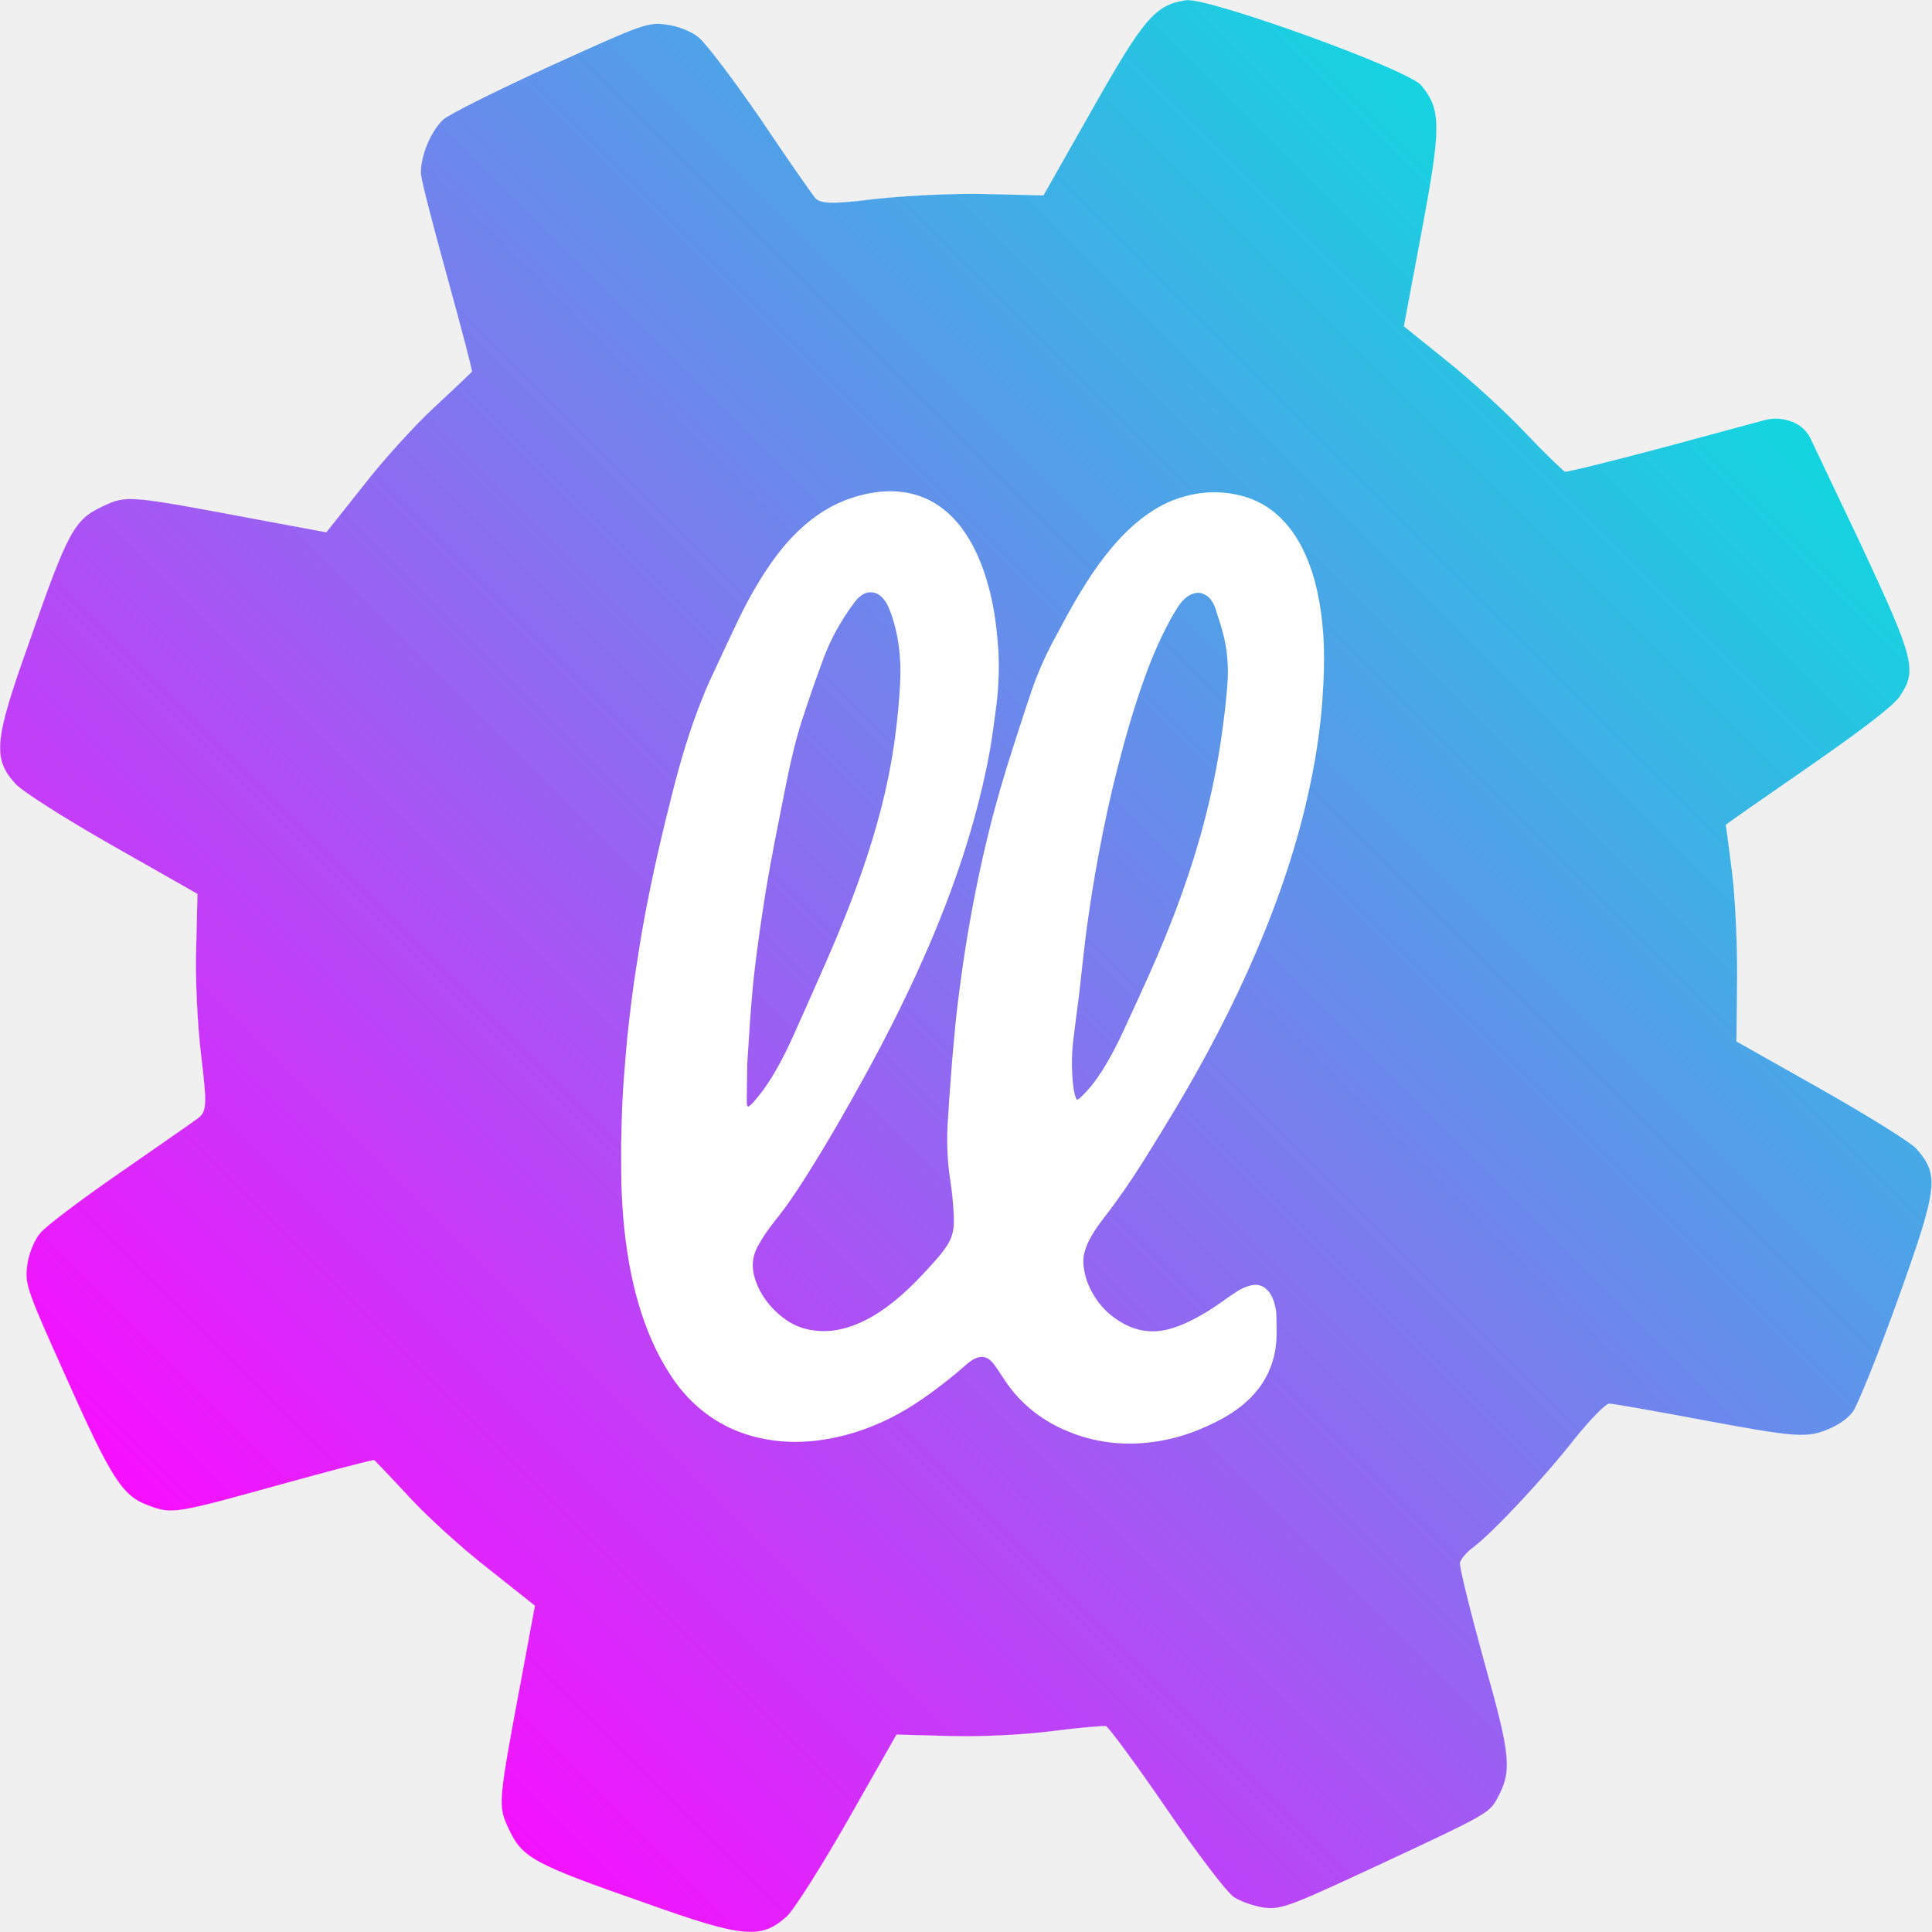
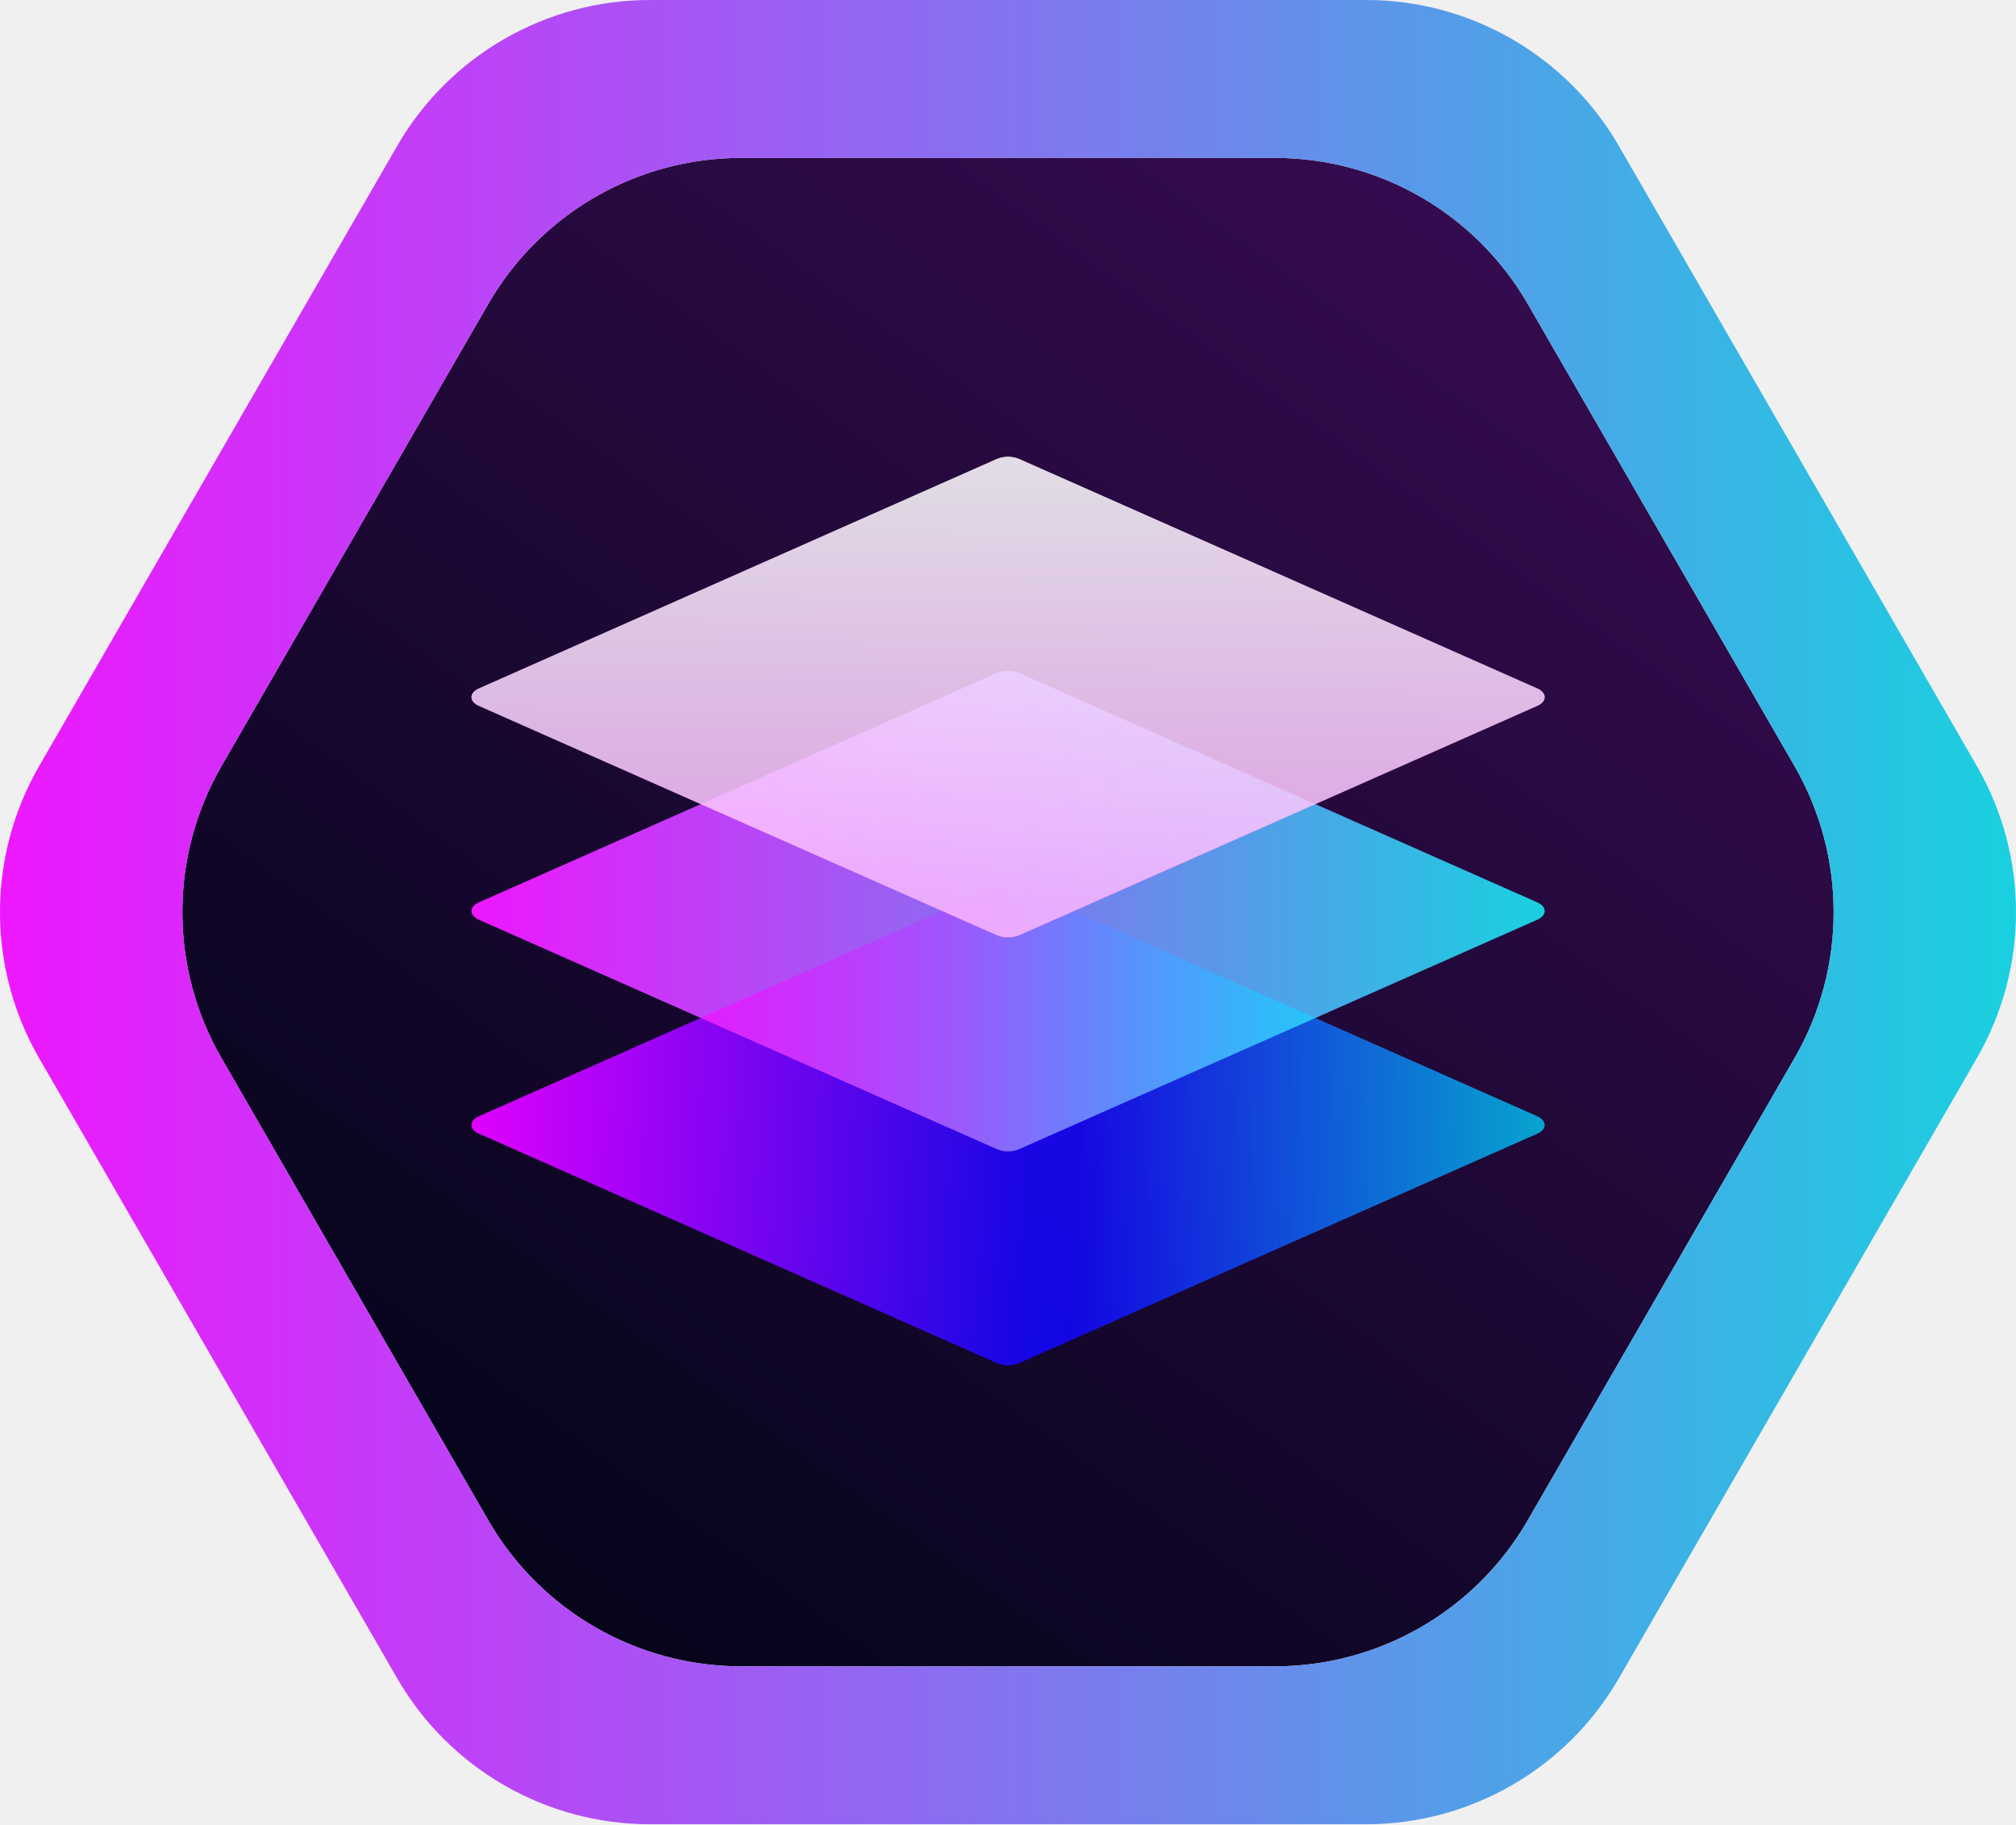
- <svg xmlns="http://www.w3.org/2000/svg" viewBox="0 0 15727.56 15731.16">
+ <svg xmlns="http://www.w3.org/2000/svg" xmlns:xlink="http://www.w3.org/1999/xlink" viewBox="0 0 778.94 704.81">
  <defs>
-     <style>.a{stroke:#fff;stroke-miterlimit:10;fill:url(#a);}.b{fill:#fff;}</style>
-     <linearGradient id="a" x1="6023.03" y1="-5170" x2="-5131.57" y2="5984.61" gradientUnits="userSpaceOnUse">
-       <stop offset="0" stop-color="#12d6df" />
-       <stop offset="0.52" stop-color="#896ff0" />
-       <stop offset="1" stop-color="#f70fff" />
+     <style>
+       .cls-1 {
+         isolation: isolate;
+       }
+ 
+       .cls-2 {
+         fill: url(#linear-gradient);
+       }
+ 
+       .cls-3 {
+         fill: url(#linear-gradient-2);
+       }
+ 
+       .cls-4 {
+         fill: url(#linear-gradient-3);
+       }
+ 
+       .cls-5 {
+         mix-blend-mode: hard-light;
+         fill: url(#linear-gradient-4);
+       }
+ 
+       .cls-6 {
+         opacity: 0.86;
+       }
+ 
+       .cls-7 {
+         fill: url(#linear-gradient-5);
+       }
+ 
+       .cls-8 {
+         fill: #fff;
+         opacity: 0.68;
+       }
+     </style>
+     <linearGradient id="linear-gradient" x1="572.34" y1="99.76" x2="209.08" y2="601.63" gradientUnits="userSpaceOnUse">
+       <stop offset="0" stop-color="#340b4e" />
+       <stop offset="1" stop-color="#06051c" />
+     </linearGradient>
+     <linearGradient id="linear-gradient-2" y1="352.4" x2="778.94" y2="352.4" gradientUnits="userSpaceOnUse">
+       <stop offset="0" stop-color="#ee17fe" />
+       <stop offset="1" stop-color="#19d0e0" />
+     </linearGradient>
+     <linearGradient id="linear-gradient-3" x1="182.15" y1="351.98" x2="596.79" y2="351.98" xlink:href="#linear-gradient-2" />
+     <linearGradient id="linear-gradient-4" x1="182.15" y1="434.63" x2="596.79" y2="434.63" xlink:href="#linear-gradient-2" />
+     <linearGradient id="linear-gradient-5" x1="389.47" y1="177.29" x2="389.47" y2="349.14" gradientUnits="userSpaceOnUse">
+       <stop offset="0" stop-color="#fff" />
+       <stop offset="1" stop-color="#ee17fe" />
    </linearGradient>
  </defs>
-   <path class="a" d="M7715.67-3006.79c440.93,945.67,463.71,1029.94,317.7,1246.79-48.84,72.32-306.92,271-743.52,573.66-368.25,254.26-670.22,465.09-672,470.12,3.13,6.71,23.84,166.33,48.61,361.08,26.59,189.73,45.86,585.17,44.7,874.57l-6,526.81,688.71,388.67c375.64,212.6,724.52,429.68,773.21,481.19,191.48,216.09,180.43,316.14-140.29,1212.49-165,460.66-333.6,877.68-373.6,933.52-48.62,63.86-133.81,120.08-243.6,158.94-145.38,51.28-265.61,41.29-929.79-82.31-416.19-78.11-780.84-143.42-809.27-142.51-26.6-4.1-152.16,124.66-280.41,283.52-242.76,311.33-666.72,764.83-825.65,884.3-52.81,37-102.95,97.53-110.5,125.72-5.86,31.76,83.05,390.57,195.66,800.2,221.17,784.12,231.46,894.9,104.67,1127.29-59.9,110.48-102.26,134.41-898.89,505.84-779.63,363.51-845.76,390.17-987.56,377.91-83.36-10.67-196.2-48.77-255.32-87.25-62.48-45.26-295-349.44-554.07-728-246.11-359.72-467.21-656.89-487.11-664.13-18.28-3.81-221.26,12.27-442.84,41.37s-597,47.37-836,39.07l-426.39-11.67L-526,7380.74c-218.06,382.19-443.61,739-501.9,791-209.39,188.35-356.14,174.39-1148.25-108.38-916.54-319.64-1005.53-368.87-1114.56-602.71-91.66-196.59-91.66-196.59,112.1-1281.89l99.83-537.72-373.34-296.4c-206.49-159.56-498.83-423.5-649.85-588.24-149.5-161.46-278-295.34-284.59-300.59s-348.67,84.18-761.72,198.39c-851.4,236-885,243.36-1070.53,173.1-217.15-76.2-305.39-212.52-675.83-1042.44-320.16-713.11-338.9-762.25-318.1-912.21,9.08-86.78,55.94-207.7,104.24-263.24,43.43-57.45,337.25-276.81,646-491,308.59-214.1,598.67-415.4,641.33-447.63,70.18-53.41,73.31-108.58,24.16-514.77-29.93-250.22-49.28-645.45-39.44-881.19l10.13-429.66-690.31-392.11c-382.12-217.93-739.16-443.54-792.57-505.19-186.75-206-172.65-352.77,110-1144.82,319.5-916.46,368.88-1005.53,602.72-1114.56,196.58-91.66,196.58-91.66,1281.9,112.11l537.63,100,296.39-373.34c159.57-206.48,423.52-498.84,588.25-649.86,161.45-149.49,295.48-278,300.59-284.58s-84.19-348.66-198.39-761.72-212.57-792.12-216.15-844.16c-9.6-135.77,78.33-354.23,183-448.4,49.61-43.82,444.91-240.46,873.59-436.34,749-340.88,791.28-356.43,941.23-335.62,86.78,9.07,207.7,55.93,263.25,104.24,59,46.71,285,345.77,502.26,661.23,215.47,320.47,415.1,607,444.2,642.93,40.45,51.36,137.31,55.55,488.26,11.68,243.29-26.89,650.47-47.46,909.61-40.37l463.12,11.06,400.72-706.86c418.39-739.77,510.06-844.38,760.36-882.7,178-25.29,1815.09,564.95,1916.89,694.94,161.84,196.88,161.3,337.38,6.53,1164.7l-149,795.77,343.72,277.2c189.87,150.79,477.19,412.91,639.86,584.73s311,312.94,327.48,321.78c18.36,4,392.26-88,828.92-204.87l799-215.77A353.89,353.89,0,0,1,7028.8-4025a348.43,348.43,0,0,1,109.93,18.58c27.35,9.44,79.59,28.17,125.3,77.76a270.27,270.27,0,0,1,46.91,70.67Q7513.32-3432.41,7715.67-3006.79Z" transform="translate(7433.87 7433.4)" />
-   <path d="M8382.57-762.22Z" transform="translate(7433.87 7433.4)" />
-   <path class="b" d="M3340.07-2276.06c-8.08-114-23-226.77-47.23-338.3C3267-2733.23,3230-2848.44,3176.23-2957.9c-39.76-81-88.05-156.39-148.86-223.3-97.11-106.86-214.56-180.3-355.13-216.08-159-40.49-317.13-35.85-474.2,9.51-117.89,34-223.92,91.79-321.72,165.25-97.53,73.26-182.86,159.14-261,252.42-96.89,115.58-180.69,240.32-258.47,369.27-75.19,124.66-143.1,253.36-211.67,381.71-71,132.92-131.72,270.37-180.31,412.87-49.27,144.54-95.49,290.12-142.7,435.36-80.22,246.78-152.84,495.72-214,748Q526.75-287,466.37,53.19,419.65,314.66,385,577.9c-19.38,146.63-37.64,293.48-49.73,441-5.15,62.85-12,125.56-17,188.42-8.76,111.22-16.77,222.51-24.85,333.79-2.63,36.29-3.85,72.69-6.77,109-14.1,174.78-10.86,348.82,16.44,522.45,14.31,91,23,182.9,28.36,275,1.54,26.6,1.34,53.35.91,80-1.09,67.2-19.94,129.24-57.69,184.87-19,28.06-38.74,56-60.91,81.54-79.47,91.69-161.35,181.21-249.32,264.92-74,70.38-152.52,135.13-238,191.17-73.28,48-150.35,88.45-233.61,116.61-83.6,28.27-169.15,42.65-257.53,37.05-96.27-6.11-185.8-32.76-265.77-88.24-89.21-61.9-161.26-139.62-213.18-235-16.14-29.64-29-61.45-40-93.4-32.55-94.14-27.39-186.31,21.07-274.26,19.86-36.06,41.21-71.45,64.19-105.59s47.66-67.4,73.67-99.34c93.64-115,175.72-238,254.93-363.07,167.45-264.44,323.11-535.77,473.84-810,196.38-357.2,378.6-721.43,538.33-1096.65C300.28-132.71,435-511.59,534.3-902.55c45.39-178.67,84.49-358.71,111.24-541.22,11.61-79.16,21.79-158.53,32.46-237.82,11.33-84.23,17.13-169,19.94-253.81,4.66-141-5.89-281.15-23.63-421-17.45-137.54-46.64-272.37-90-404-36.59-111-83.91-217.08-147.44-315.51-46.31-71.75-100.49-136.82-165.55-192.45C188.8-3338.85,95.46-3387.7-10.54-3413.26c-108.15-26.08-216.76-25.2-325.11-6.75-180.18,30.67-342.64,103.19-487.63,214.8-88.9,68.44-167.48,147.3-238.78,233.66-68.1,82.47-128.57,170.34-184.3,261.52a3560.27,3560.27,0,0,0-176.84,326q-118.86,249.55-234.51,500.63c-26.4,57.19-49.81,115.82-72.89,174.47-88,223.72-156.67,453.67-216.53,686.24-92.48,359.29-176.61,720.54-243.54,1085.55-24,131.14-44.22,263-65,394.72q-18.67,118.56-33.54,237.7c-13.07,103.45-25.43,207-36.32,310.71-8.11,77.18-13.27,154.66-20,232-13.37,154.72-22.94,309.65-26.45,464.93q-1.65,72.77-3.25,145.53h-.8c0,89.77-.91,179.55.17,269.3,2.93,242.9,20.73,484.54,62.82,724.12,30.7,174.72,73.5,346.22,135.28,512.63,55.05,148.25,124,289.68,211.72,421.65,78.65,118.29,173.37,221.33,288,305.57,189.41,139.11,403.85,207.71,636.39,222.73,141.23,9.12,280.94-5,419.19-35.24,203.26-44.4,392.87-122.61,571.07-229.17,87.53-52.33,171.1-110.6,252.12-172.47,77.13-58.9,153.88-118.29,226-183.43,23.46-21.2,48.21-40.75,76.8-54.75,49.28-24.12,95.52-18,133.44,20.55,18.53,18.86,34.17,40.87,49.28,62.72C709.79,3746.58,731,3782,754.3,3816,874,3990.5,1032,4119.39,1224.48,4205.72c250.87,112.52,512.74,139.74,782.67,94.34,181.06-30.45,350.35-95.15,511.2-182.66,77-41.91,148.5-91.82,212.27-152.28,142.23-134.85,218.48-300.7,228.77-495.91,3.44-65.27-.14-130.92-.63-196.4-.26-34.32-8.44-67.47-17.74-100-10-35.16-25.38-68.28-50.17-96-37.19-41.52-82.76-57.08-137.72-44.16a355.5,355.5,0,0,0-113.24,48.16q-64,41.63-125.93,86.38c-80.73,58.48-165.3,110.37-254.76,154.41-50.14,24.68-101.69,45.7-155.19,61.78-134.29,40.36-264,28.75-387.33-38.21-139.81-75.89-238-189.2-296-337.26-16-40.87-25-83.71-31-126.95a295.94,295.94,0,0,1,8.31-122.52c12.57-44.79,31.63-86.42,54.62-126.49,30.25-52.72,65.66-102,102.86-149.9,116.11-149.64,223.19-305.61,323.72-466q131.39-209.6,258.41-421.93c243.86-408.6,464.71-829.15,652.53-1266.66,215.93-503,385.66-1020.15,480.68-1560.41q30.27-172,49.06-345.65c10.52-96.43,16.88-193.26,21.88-290.22C3348.7-2004.7,3349.7-2140.23,3340.07-2276.06Zm-4673.6,3849.54c-4.57,3.63-8.51,4.29-13,.1-1.58-1.5-3.84-3.27-4-5.09-1.22-12-2.81-24.06-2.7-36.08.94-97,2.23-194,3.49-297.39,7.39-114.61,14.7-235.62,23.16-356.55,5.75-82.22,12.56-164.37,19.92-246.47,5.4-60.36,11.59-120.67,19-180.82,11.78-96.23,23.92-192.44,37.59-288.41C-1234,50-1217.2-62.66-1198.9-175.07c44.78-275.11,101.47-548,155.28-821.42,38.38-195,80.41-389.29,142-578.56,55.53-170.49,114.2-339.93,177.2-507.83,58.35-155.47,140.16-298,237.66-431.89,17.17-23.58,35.57-46.1,58.52-64.41,21.2-16.9,44.26-29.14,72.18-31.13,38.68-2.75,71.43,9.63,99.29,36,26.89,25.5,45,56.79,59.76,90.36,23.54,53.42,40.11,109.17,54,165.65,36.23,147.15,45.93,296.81,38.38,447.68-7.39,147.77-22.15,295-41.51,441.61-27,204.42-68.08,406.19-120.47,605.67C-347.32-515.73-452.68-216.5-572.06,77.93-612.12,176.74-653.15,275.19-696,372.82Q-833.25,685.73-973,997.58c-43.46,97.43-90.82,193-144.12,285.48-42.42,73.64-88.62,144.74-142.41,210.67C-1282.44,1521.85-1304.8,1550.63-1333.53,1573.48ZM2560.21-1860.88c-12.38,162-32.51,323.26-56.91,483.8-41.56,273.43-102.5,542.68-180,808.28-107.49,368.31-245.5,725.11-402,1075-65.33,146-132.58,291.13-199.25,436.53-44.47,97-92.12,192.37-146.45,284.29-47,79.48-98.42,155.83-160.66,224.32-19.53,21.49-40.63,41.6-61.86,61.44-4.65,4.34-12.89,4.84-20.88,7.59-21.19-48.53-26.9-99.35-31.42-149.51a1639.49,1639.49,0,0,1,5.12-341.29c14.61-122.74,31.7-245.19,47.15-367.83,5.76-45.69,9.57-91.62,14.88-137.37,16.22-139.64,30.61-279.54,49.65-418.8q40.38-295.32,95.19-588.45c43-231.19,92.43-460.92,150.55-688.73,65.91-258.36,139.23-514.55,231-765.16,57.58-157.28,124.12-310.53,204.77-457.44,17.48-31.84,36.63-62.78,55.66-93.75a334.11,334.11,0,0,1,60.45-72.35c18.07-16.42,38.22-29.27,61.61-37.57,51.41-18.24,95.38-5,133.86,30.54,10.51,9.69,19.06,22,26.49,34.38,8.69,14.47,17.22,29.63,22.27,45.61,28.46,90,60.53,179,79.48,271.91C2562.76-2098.17,2569.3-1979.92,2560.21-1860.88Z" transform="translate(7433.87 7433.4)" />
+   <g class="cls-1">
+     <g id="Ebene_2" data-name="Ebene 2">
+       <g id="Layer_1" data-name="Layer 1">
+         <g>
+           <path class="cls-2" d="M492.58,643.8H286.36a112.81,112.81,0,0,1-97.69-56.41L85.56,408.8a112.82,112.82,0,0,1,0-112.81L188.67,117.41A112.8,112.8,0,0,1,286.36,61H492.58a112.8,112.8,0,0,1,97.69,56.4L693.38,296a112.82,112.82,0,0,1,0,112.81L590.27,587.39A112.81,112.81,0,0,1,492.58,643.8Z" />
+           <path class="cls-3" d="M527.8,0H251.14a112.83,112.83,0,0,0-97.7,56.4L15.11,296a112.82,112.82,0,0,0,0,112.81L153.45,648.4a112.79,112.79,0,0,0,97.69,56.41H527.8a112.81,112.81,0,0,0,97.7-56.41L763.83,408.8a112.82,112.82,0,0,0,0-112.81L625.5,56.4A112.81,112.81,0,0,0,527.8,0ZM492.59,643.8H286.37a112.81,112.81,0,0,1-97.69-56.41L85.57,408.8a112.82,112.82,0,0,1,0-112.81l103.1-178.58A112.83,112.83,0,0,1,286.37,61H492.59a112.8,112.8,0,0,1,97.69,56.4L693.38,296a112.84,112.84,0,0,1,0,112.81L590.28,587.39A112.81,112.81,0,0,1,492.59,643.8Z" />
+           <path class="cls-4" d="M594,348.64,393.73,260a11.22,11.22,0,0,0-8.52,0L185,348.64c-1.78.79-2.83,2-2.83,3.34s1,2.56,2.83,3.35L385.21,444a11.22,11.22,0,0,0,8.52,0L594,355.33c1.78-.79,2.83-2,2.83-3.35S595.74,349.43,594,348.64Z" />
+           <path class="cls-5" d="M594,431.28,393.73,342.59a11.32,11.32,0,0,0-8.52,0L185,431.28c-1.78.79-2.83,2-2.83,3.35s1,2.55,2.83,3.34l200.23,88.69a11.22,11.22,0,0,0,8.52,0L594,438c1.78-.79,2.83-2,2.83-3.34S595.74,432.07,594,431.28Z" />
+           <g class="cls-6">
+             <path class="cls-7" d="M594,266,393.73,177.31a11.22,11.22,0,0,0-8.52,0L185,266c-1.78.79-2.83,2-2.83,3.35s1,2.56,2.83,3.35l200.23,88.68a11.22,11.22,0,0,0,8.52,0L594,272.69c1.78-.79,2.83-2,2.83-3.35S595.74,266.78,594,266Z" />
+             <path class="cls-8" d="M594,266,393.73,177.31a11.22,11.22,0,0,0-8.52,0L185,266c-1.78.79-2.83,2-2.83,3.35s1,2.56,2.83,3.35l200.23,88.68a11.22,11.22,0,0,0,8.52,0L594,272.69c1.78-.79,2.83-2,2.83-3.35S595.74,266.78,594,266Z" />
+           </g>
+         </g>
+       </g>
+     </g>
+   </g>
</svg>
